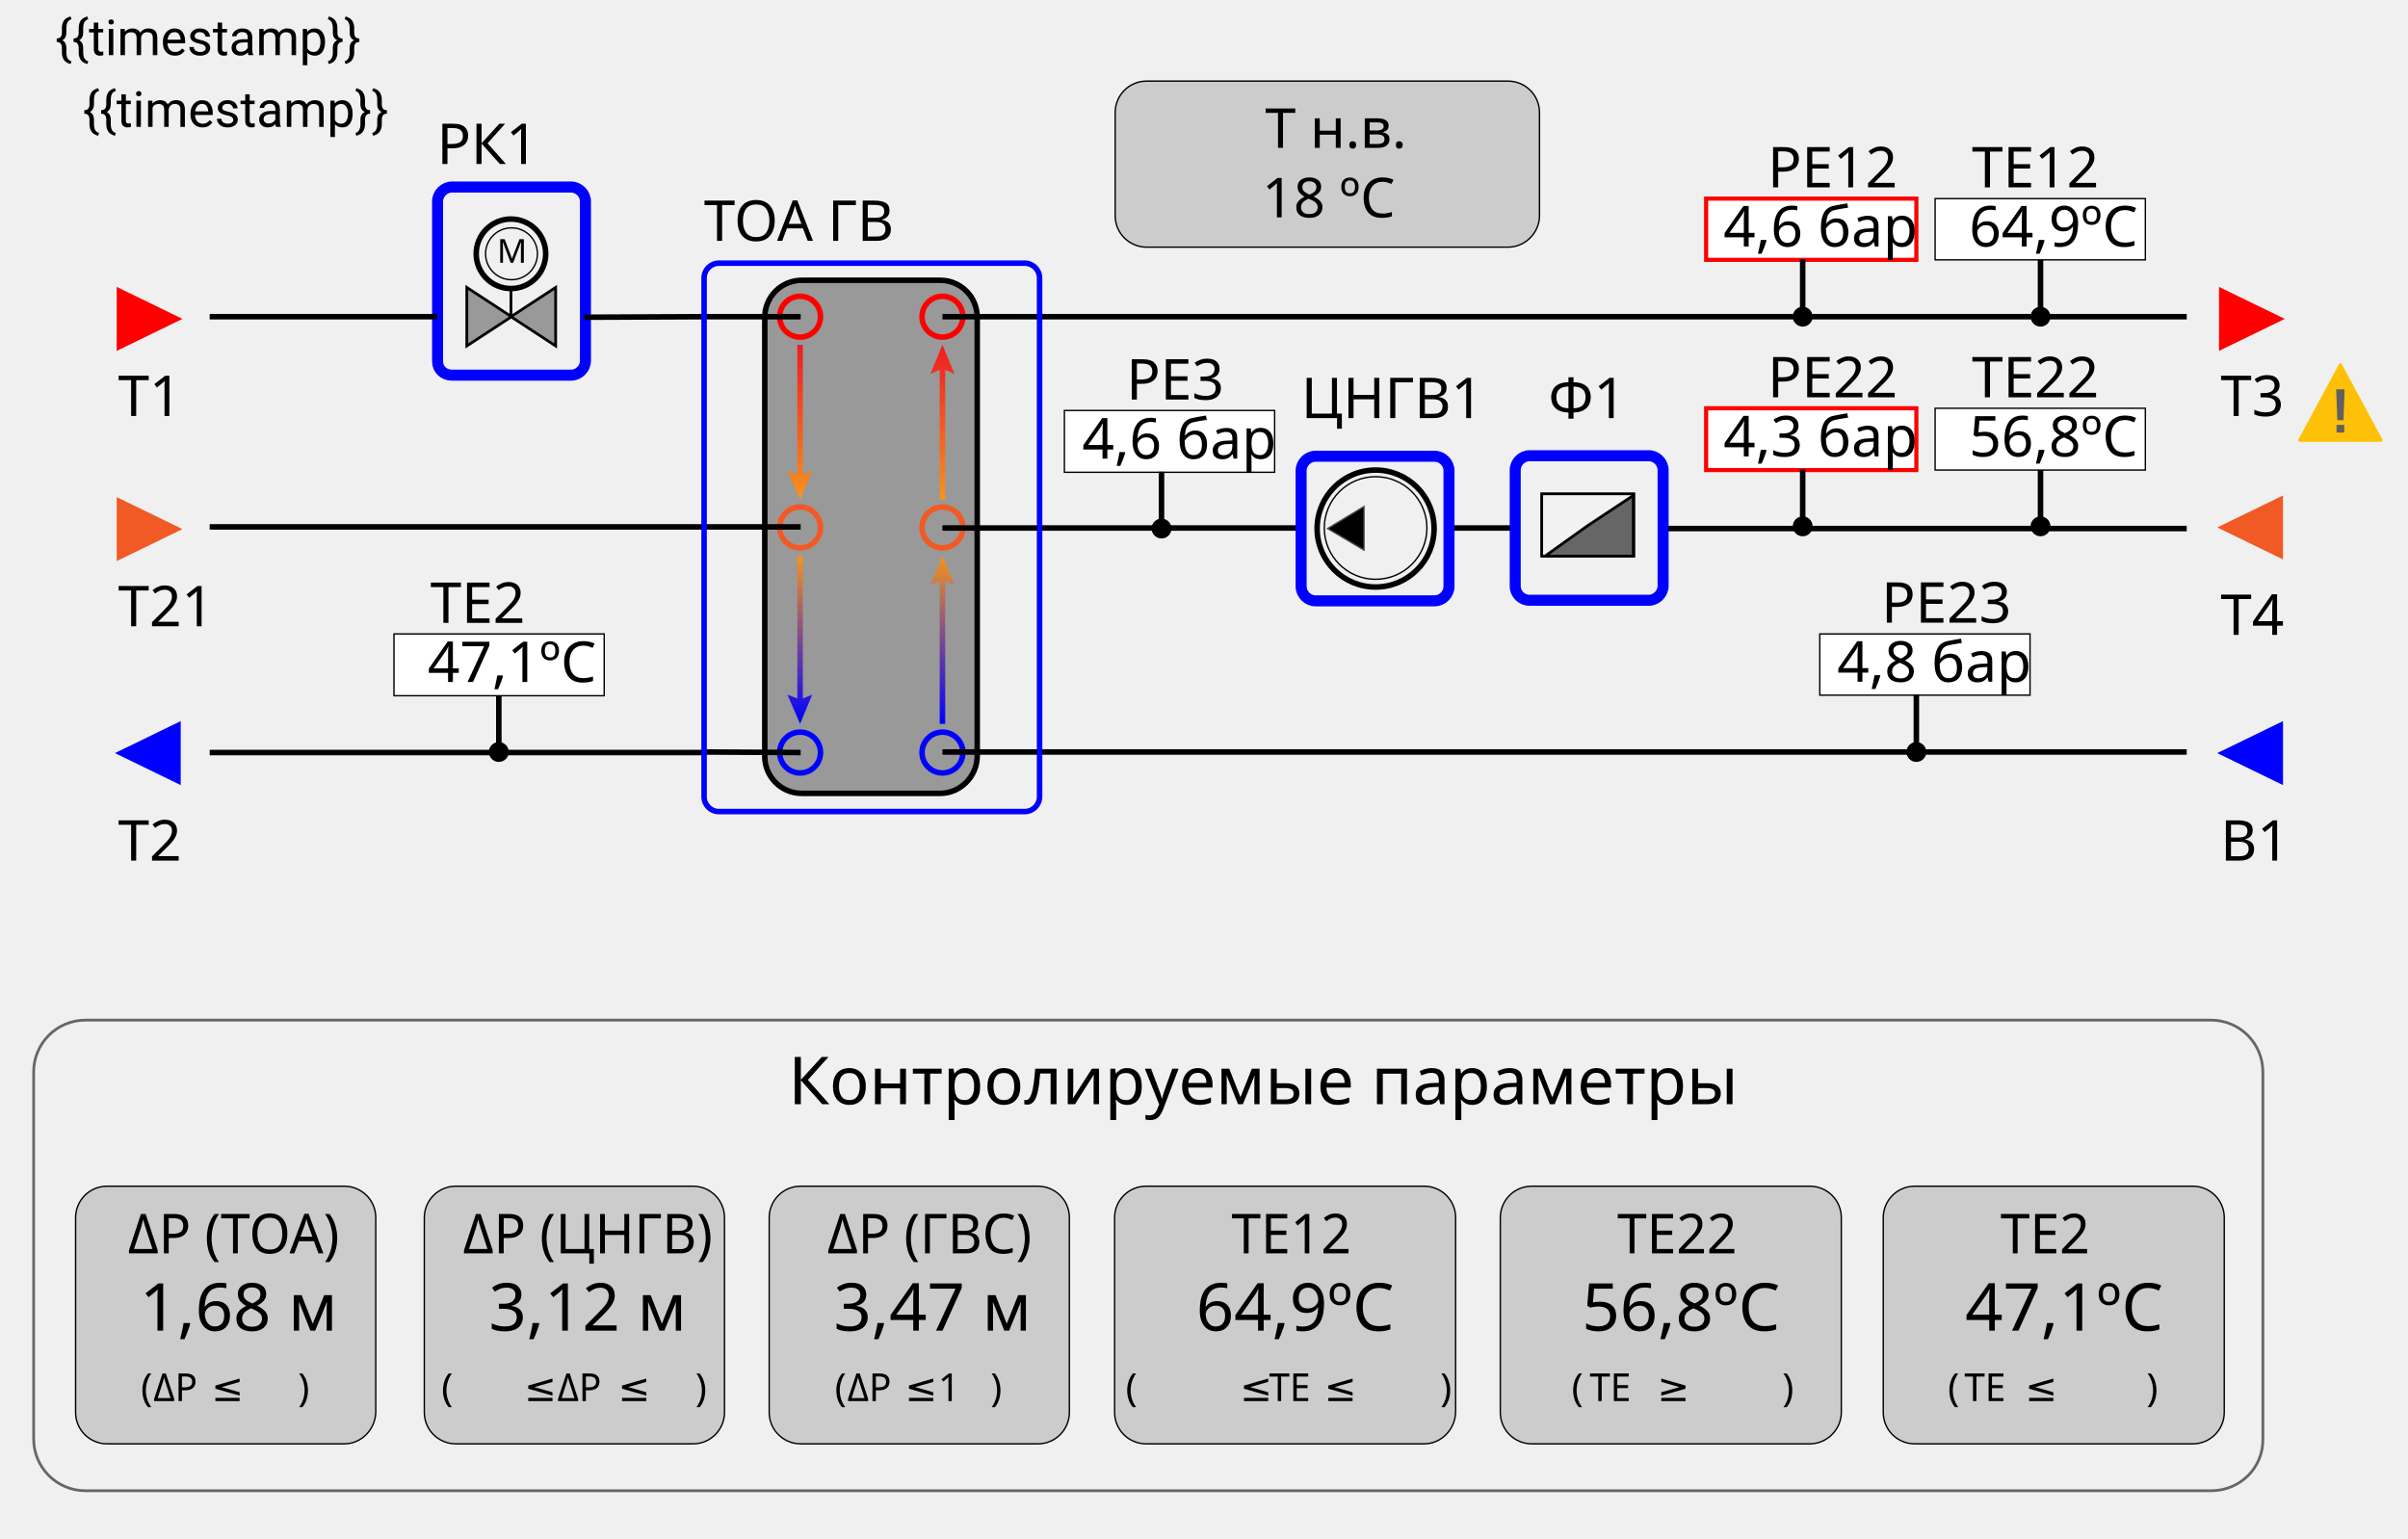
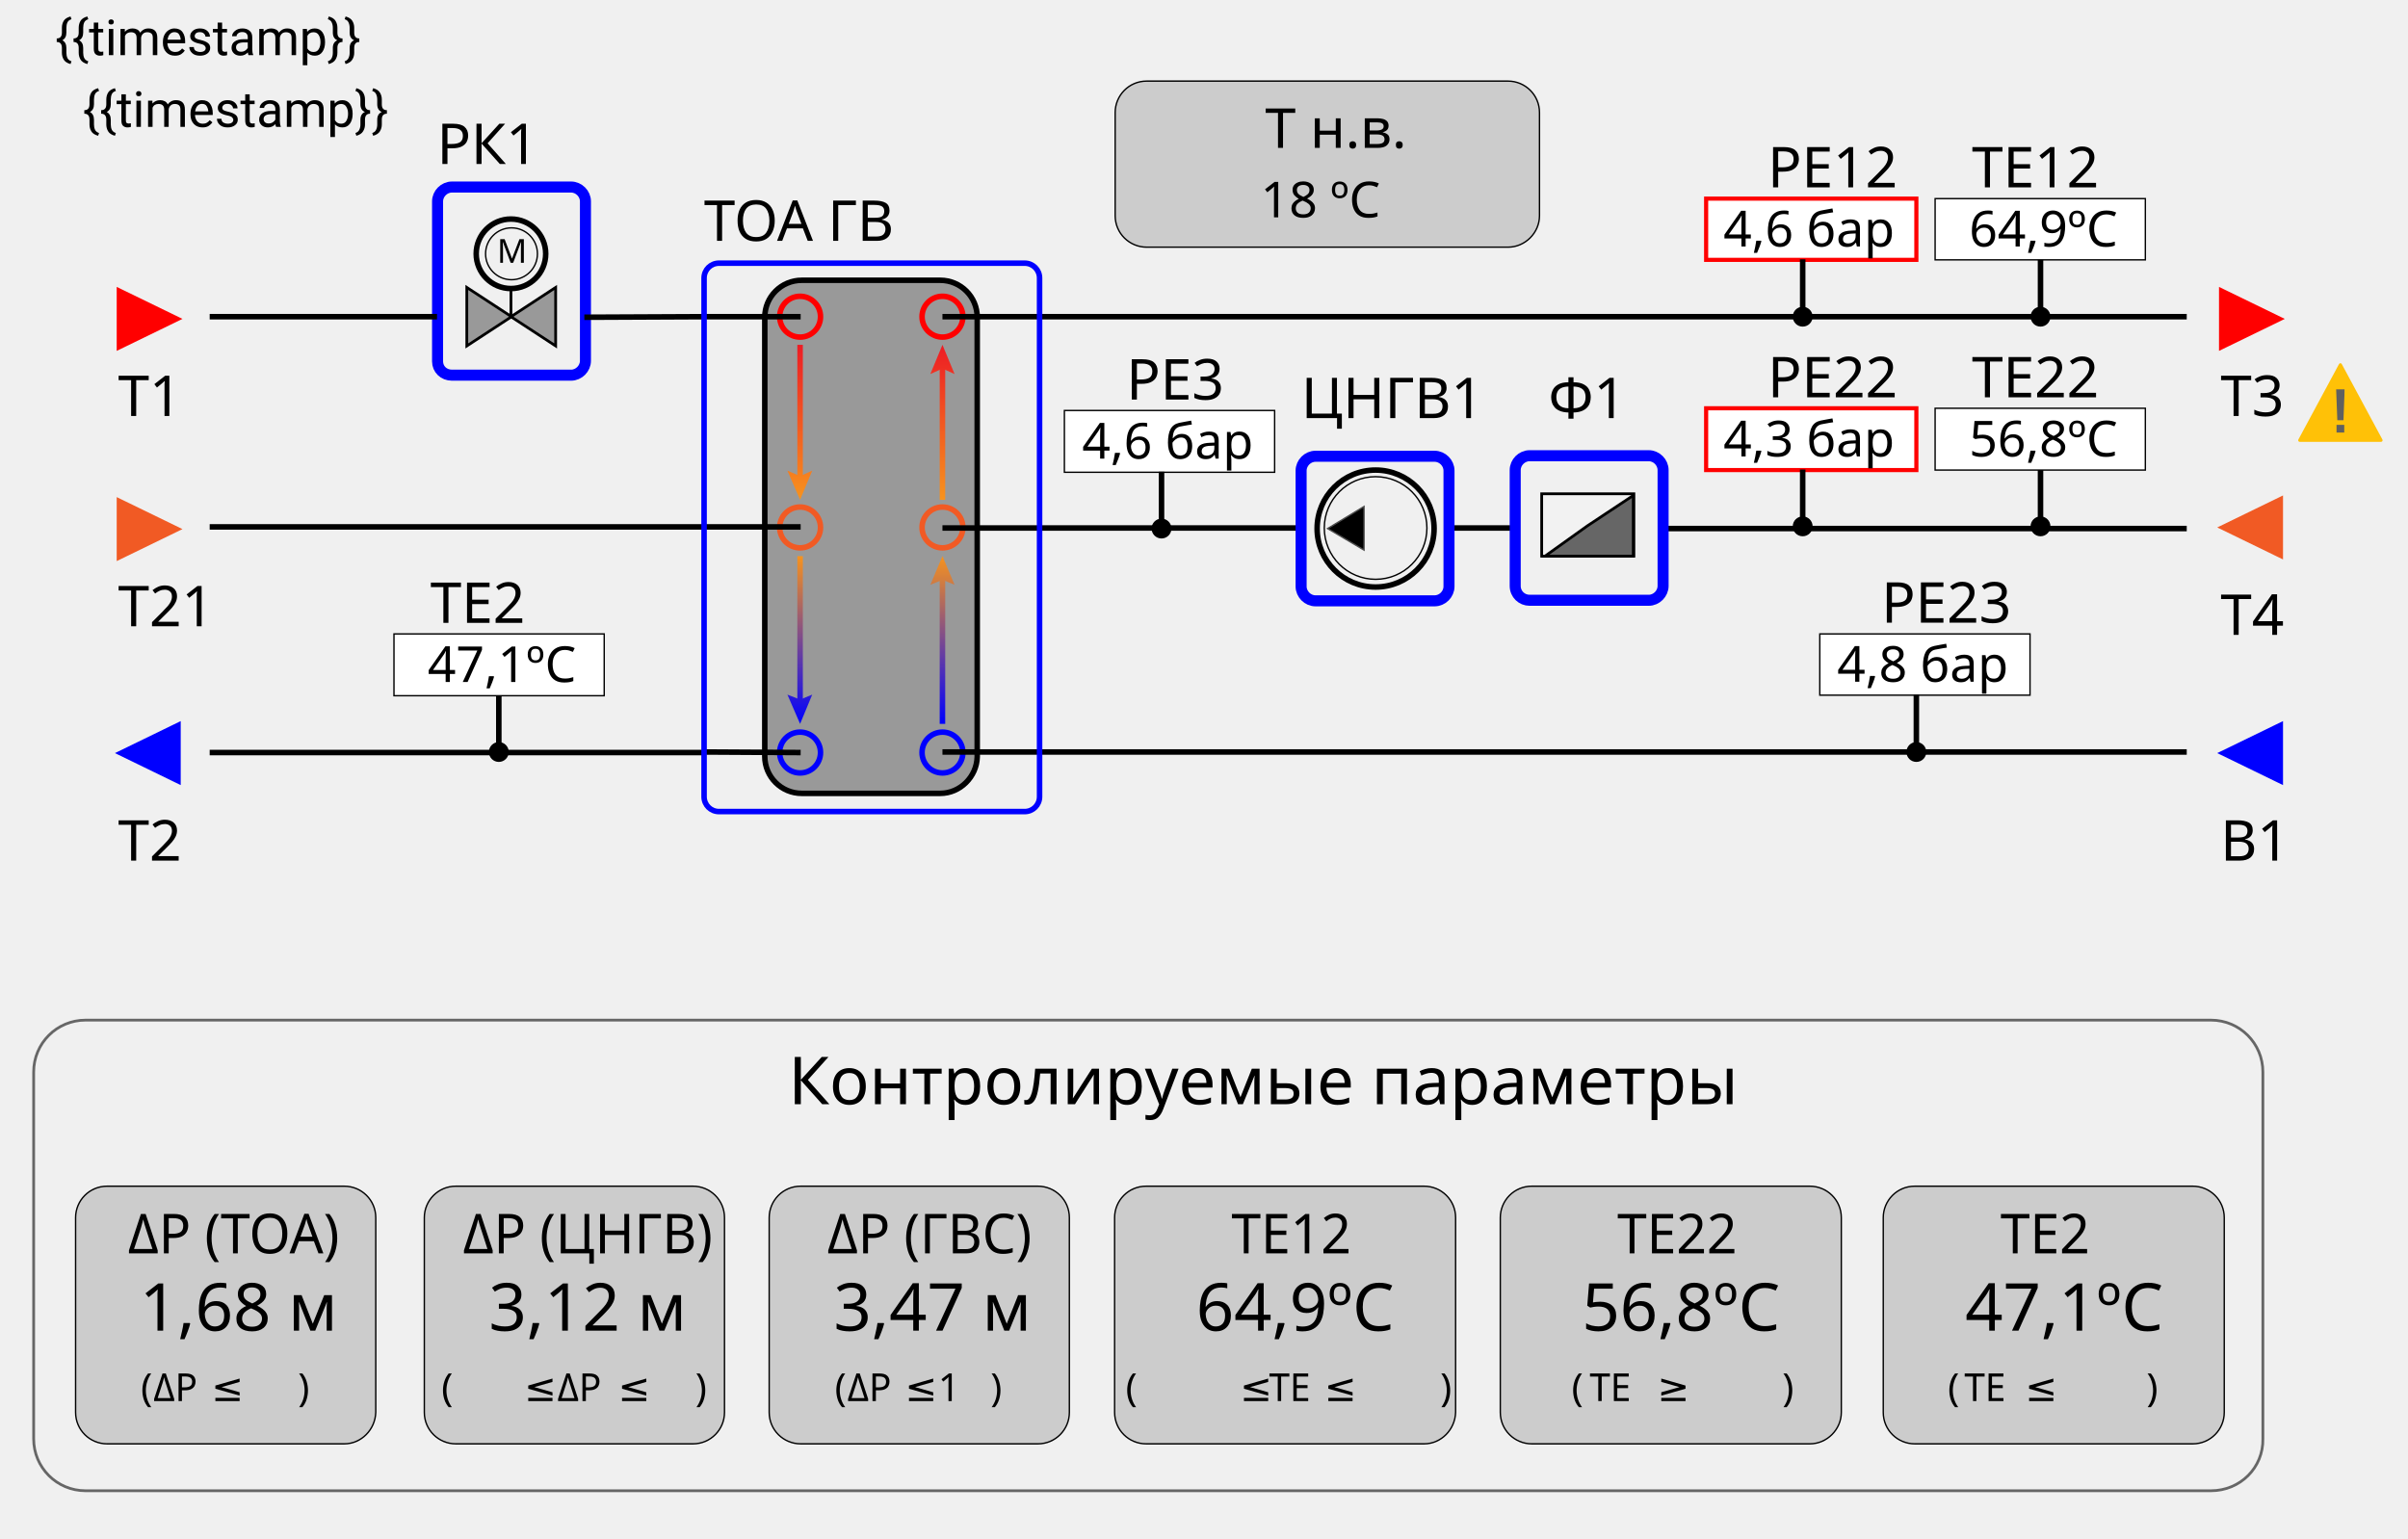
<svg xmlns="http://www.w3.org/2000/svg" version="1.1" id="Layer_1" x="0px" y="0px" viewBox="0 0 436.4 278.8" style="enable-background:new 0 0 436.4 278.8;" xml:space="preserve">
  <defs>
    <g id="emergencyIcon">
      <rect style="fill:#606060;" width="2" height="10" transform="translate(8, 5)" />
      <path style="fill:#FFC107;cursor:pointer" transform="scale(0.035)" d="M479 447.77 268.43 56.64a8 8 0 0 0-14.09 0L43.73 447.77a8 8 0 0 0 7.05 11.79H472a8 8 0 0 0 7-11.79zm-197.62-36.29h-40v-40h40zm-4-63.92h-32l-6-160h44z">
			</path>
    </g>
  </defs>
  <g data-section="timestamp">
    <g transform="matrix(1 0 0 1 10 10)" data-state="timestamp" data-state-eval="if(state.isConnected === false) {element.style.fill = 'red'}">
      <text data-state="timestamp" data-state-format="date" style="font-family: Roboto,Helvetica,Arial,sans-serif; font-size:9px;">{{timestamp}}</text>
      <text data-state="timestamp" data-state-format="time" transform="matrix(1 0 0 1 5 13)" style="font-family: Roboto,Helvetica,Arial,sans-serif; font-size:9px;">{{timestamp}}</text>
    </g>
  </g>
  <line style="fill:none;stroke:#000000;stroke-miterlimit:10;" x1="235.8" y1="95.7" x2="188.4" y2="95.7" />
  <line style="fill:none;stroke:#000000;stroke-miterlimit:10;" x1="274.6" y1="95.7" x2="262.4" y2="95.7" />
  <g>
    <circle style="fill:none;stroke:#000000;stroke-miterlimit:10;" cx="249.3" cy="95.8" r="10.6" />
    <circle style="fill:none;stroke:#000000;stroke-width:0.25;stroke-miterlimit:10;" cx="249.3" cy="95.7" r="9.3" />
    <polygon style="stroke:#4D4D4D;stroke-width:0.25;stroke-miterlimit:10;" points="240.6,95.8 247.2,91.8 247.2,99.7 240.6,95.8   " />
    <g>
      <path style="fill:none;stroke:#0000FF;stroke-width:2;stroke-miterlimit:10;" d="M235.8,106.3v-21c0-1.4,1.2-2.6,2.6-2.6H260    c1.4,0,2.6,1.2,2.6,2.6v21c0,1.4-1.2,2.6-2.6,2.6h-21.6C237,108.9,235.8,107.7,235.8,106.3z" />
    </g>
  </g>
  <line style="fill:none;stroke:#000000;stroke-miterlimit:10;" x1="396.3" y1="95.8" x2="301.4" y2="95.8" />
  <line style="fill:none;stroke:#000000;stroke-miterlimit:10;" x1="396.3" y1="57.4" x2="188.4" y2="57.4" />
  <g>
    <rect x="279.4" y="89.5" style="fill:#F2F2F2;stroke:#000000;stroke-width:0.5;stroke-miterlimit:10;" width="16.7" height="11.3" />
    <polygon style="fill:#666666;stroke:#000000;stroke-width:0.5;stroke-miterlimit:10;" points="287.7,95.3 296,89.8 296,100.8   280,100.8  " />
    <g>
      <path style="fill:none;stroke:#0000FF;stroke-width:2;stroke-miterlimit:10;" d="M274.6,106.2v-21c0-1.4,1.2-2.6,2.6-2.6h21.6    c1.4,0,2.6,1.2,2.6,2.6v21c0,1.4-1.2,2.6-2.6,2.6h-21.6C275.8,108.8,274.6,107.7,274.6,106.2z" />
    </g>
  </g>
  <text transform="matrix(1 0 0 1 235.8254 75.7822)" style="font-family:'MyriadPro-Regular'; font-size:10.218px;">ЦНГВ1</text>
  <text transform="matrix(1 0 0 1 127.5686 43.6562)" style="font-family:'MyriadPro-Regular'; font-size:10.218px;">ТОА ГВ</text>
  <g>
    <path style="fill:#999999;stroke:#000000;stroke-miterlimit:10;" d="M170.4,143.8h-25.1c-3.7,0-6.7-3-6.7-6.7V57.5   c0-3.7,3-6.7,6.7-6.7h25.1c3.7,0,6.7,3,6.7,6.7v79.7C177,140.8,174,143.8,170.4,143.8z" />
    <circle style="fill:none;stroke:#FF0000;stroke-miterlimit:10;" cx="145" cy="57.4" r="3.7" />
    <circle style="fill:none;stroke:#0000FF;stroke-miterlimit:10;" cx="145" cy="136.4" r="3.7" />
    <circle style="fill:none;stroke:#FF0000;stroke-miterlimit:10;" cx="170.8" cy="57.4" r="3.7" />
    <circle style="fill:none;stroke:#0000FF;stroke-miterlimit:10;" cx="170.8" cy="136.4" r="3.7" />
    <circle style="fill:none;stroke:#F15A24;stroke-miterlimit:10;" cx="145" cy="95.6" r="3.7" />
    <circle style="fill:none;stroke:#F15A24;stroke-miterlimit:10;" cx="170.8" cy="95.6" r="3.7" />
  </g>
  <g>
    <polygon style="fill:#999999;stroke:#000000;stroke-width:0.5;stroke-miterlimit:10;" points="92.6,57.4 100.7,52.1 100.7,62.7   92.6,57.4  " />
    <polygon style="fill:#999999;stroke:#000000;stroke-width:0.5;stroke-miterlimit:10;" points="92.7,57.4 84.6,62.7 84.6,52.1   92.7,57.4  " />
    <g>
      <path style="fill:none;stroke:#0000FF;stroke-width:2;stroke-miterlimit:10;" d="M79.3,65.5V36.5c0-1.4,1.2-2.6,2.6-2.6h21.6    c1.4,0,2.6,1.2,2.6,2.6v28.9c0,1.4-1.2,2.6-2.6,2.6H81.9C80.4,68,79.3,66.9,79.3,65.5z" />
    </g>
    <circle style="fill:none;stroke:#000000;stroke-miterlimit:10;" cx="92.6" cy="46" r="6.3" />
    <circle style="fill:none;stroke:#000000;stroke-width:0.25;stroke-miterlimit:10;" cx="92.7" cy="46" r="4.7" />
    <text transform="matrix(1 0 0 1 90.0775 47.6302)" style="font-family:'MyriadPro-Regular'; font-size:6px;">М</text>
    <line style="fill:none;stroke:#000000;stroke-width:0.5;stroke-miterlimit:10;" x1="92.6" y1="57.4" x2="92.6" y2="52.3" />
  </g>
  <text transform="matrix(1 0 0 1 79.1874 29.7244)" style="font-family:'MyriadPro-Regular'; font-size:10.218px;">РК1</text>
  <line style="fill:none;stroke:#000000;stroke-miterlimit:10;" x1="79.2" y1="57.4" x2="38" y2="57.4" />
  <use href="#emergencyIcon" transform="translate(415, 64)" />
  <polygon style="fill:#FF0000;stroke:#FF0000;stroke-width:0.5;stroke-miterlimit:10;" points="413.5,57.8 402.4,63.2 402.4,52.4  413.5,57.8 " />
  <polygon style="fill:#F15A24;stroke:#F15A24;stroke-width:0.5;stroke-miterlimit:10;" points="402.4,95.6 413.5,90.2 413.5,101  402.4,95.6 " />
  <text transform="matrix(1 0 0 1 402.4151 75.395)" style="font-family:'MyriadPro-Regular'; font-size:10.218px;">Т3</text>
  <polygon style="fill:#FF0000;stroke:#FF0000;stroke-width:0.5;stroke-miterlimit:10;" points="32.5,57.8 21.4,63.2 21.4,52.4  32.5,57.8 " />
  <text transform="matrix(1 0 0 1 21.3864 75.395)" style="font-family:'MyriadPro-Regular'; font-size:10.218px;">Т1</text>
  <text transform="matrix(1 0 0 1 402.4142 115.0646)" style="font-family:'MyriadPro-Regular'; font-size:10.218px;">Т4</text>
  <polygon style="fill:#0000FF;stroke:#0000FF;stroke-width:0.5;stroke-miterlimit:10;" points="402.4,136.5 413.5,131.1 413.5,141.9  402.4,136.5 " />
  <text transform="matrix(1 0 0 1 402.4142 155.9816)" style="font-family:'MyriadPro-Regular'; font-size:10.218px;">В1</text>
  <polygon style="fill:#0000FF;stroke:#0000FF;stroke-width:0.5;stroke-miterlimit:10;" points="21.4,136.5 32.5,131.1 32.5,141.9  21.4,136.5 " />
  <text transform="matrix(1 0 0 1 21.3858 155.9816)" style="font-family:'MyriadPro-Regular'; font-size:10.218px;">T2</text>
  <g data-section="tempOutHWS">
    <polygon style="fill:#FFFFFF;stroke:#000000;stroke-width:0.25;stroke-miterlimit:10;" points="388.8,85.2 350.8,85.2 350.7,85.2   350.7,74 350.8,74 388.8,74 388.8,74 388.8,85.2  " />
-     <text data-state="tempOutHWS" transform="matrix(1 0 0 1 356.8676 82.7244)" style="font-family:'MyriadPro-Regular'; font-size:10.218px;">56,8ºC</text>
+     <text data-state="tempOutHWS" transform="matrix(1 0 0 1 356.8676 82.7244)" style="font-family:'MyriadPro-Regular'; font-size:9px;">56,8ºC</text>
    <line style="fill:none;stroke:#000000;stroke-miterlimit:10;" x1="369.8" y1="95.4" x2="369.8" y2="85.2" />
    <text transform="matrix(1 0 0 1 357.3446 72.0084)" style="font-family:'MyriadPro-Regular'; font-size:10.218px;">TE22</text>
  </g>
  <g data-section="pressOutNet">
    <polygon style="fill:#FFFFFF;stroke:#FF0000;stroke-width:0.75;stroke-miterlimit:10;" points="347.2,85.2 309.2,85.2 309.2,85.2   309.2,74 309.2,74 347.2,74 347.3,74 347.3,85.2  " />
-     <text data-state="pressOutNet" transform="matrix(1 0 0 1 312.3297 82.7246)" style="font-family:'MyriadPro-Regular'; font-size:10.218px;">4,3 бар</text>
+     <text data-state="pressOutNet" transform="matrix(1 0 0 1 312.3297 82.7246)" style="font-family:'MyriadPro-Regular'; font-size:9px;">4,3 бар</text>
    <line style="fill:none;stroke:#000000;stroke-miterlimit:10;" x1="326.7" y1="95.5" x2="326.7" y2="85.1" />
    <text transform="matrix(1 0 0 1 320.3517 72.0087)" style="font-family:'MyriadPro-Regular'; font-size:10.218px;">PE22</text>
  </g>
  <circle style="stroke:#000000;stroke-miterlimit:10;" cx="326.7" cy="95.4" r="1.3" />
  <g>
    <polygon style="fill:#FFFFFF;stroke:#000000;stroke-width:0.25;stroke-miterlimit:10;" points="231,85.6 192.9,85.6 192.9,85.6   192.9,74.4 192.9,74.4 231,74.4 231,74.4 231,85.6  " />
-     <text data-state="pressOutAfterPump" transform="matrix(1 0 0 1 196.1082 83.1293)" style="font-family:'MyriadPro-Regular'; font-size:10.218px;">4,6 бар</text>
+     <text data-state="pressOutAfterPump" transform="matrix(1 0 0 1 196.1082 83.1293)" style="font-family:'MyriadPro-Regular'; font-size:9px;">4,6 бар</text>
    <line style="fill:none;stroke:#000000;stroke-miterlimit:10;" x1="210.5" y1="95.9" x2="210.5" y2="85.5" />
    <text transform="matrix(1 0 0 1 204.1302 72.4135)" style="font-family:'MyriadPro-Regular'; font-size:10.218px;">PE3</text>
  </g>
  <circle style="stroke:#000000;stroke-miterlimit:10;" cx="210.5" cy="95.8" r="1.3" />
  <circle style="stroke:#000000;stroke-miterlimit:10;" cx="369.8" cy="95.4" r="1.3" />
  <g data-section="tempInHWS">
    <polygon style="fill:#FFFFFF;stroke:#000000;stroke-width:0.25;stroke-miterlimit:10;" points="388.8,47.1 350.8,47.1 350.7,47.1   350.7,36 350.8,36 388.8,36 388.8,36 388.8,47.1  " />
-     <text data-state="tempInHWS" transform="matrix(1 0 0 1 356.8676 44.6722)" style="font-family:'MyriadPro-Regular'; font-size:10.218px;">64,9ºC</text>
+     <text data-state="tempInHWS" transform="matrix(1 0 0 1 356.8676 44.6722)" style="font-family:'MyriadPro-Regular'; font-size:9px;">64,9ºC</text>
    <line style="fill:none;stroke:#000000;stroke-miterlimit:10;" x1="369.8" y1="57.4" x2="369.8" y2="47.1" />
    <text transform="matrix(1 0 0 1 357.3446 33.9562)" style="font-family:'MyriadPro-Regular'; font-size:10.218px;">TE12</text>
  </g>
  <g data-section="pressInHWS">
    <polygon style="fill:#FFFFFF;stroke:#FF0000;stroke-width:0.75;stroke-miterlimit:10;" points="347.2,47.1 309.2,47.1 309.2,47.1   309.2,36 309.2,36 347.2,36 347.3,36 347.3,47.1  " />
-     <text data-state="pressInHWS" transform="matrix(1 0 0 1 312.3297 44.6724)" style="font-family:'MyriadPro-Regular'; font-size:10.218px;">4,6 бар</text>
+     <text data-state="pressInHWS" transform="matrix(1 0 0 1 312.3297 44.6724)" style="font-family:'MyriadPro-Regular'; font-size:9px;">4,6 бар</text>
    <line style="fill:none;stroke:#000000;stroke-miterlimit:10;" x1="326.7" y1="57.4" x2="326.7" y2="47" />
    <text transform="matrix(1 0 0 1 320.3517 33.9566)" style="font-family:'MyriadPro-Regular'; font-size:10.218px;">PE12</text>
  </g>
  <circle style="stroke:#000000;stroke-miterlimit:10;" cx="326.7" cy="57.4" r="1.3" />
  <circle style="stroke:#000000;stroke-miterlimit:10;" cx="369.8" cy="57.4" r="1.3" />
  <g>
    <polygon style="fill:#FFFFFF;stroke:#000000;stroke-width:0.25;stroke-miterlimit:10;" points="109.5,126.1 71.4,126.1 71.4,126   71.4,114.9 71.4,114.9 109.5,114.9 109.5,114.9 109.5,126  " />
-     <text data-state="tempOutNet" transform="matrix(1 0 0 1 77.5 123.6131)" style="font-family:'MyriadPro-Regular'; font-size:10.218px;">47,1ºC</text>
+     <text data-state="tempOutNet" transform="matrix(1 0 0 1 77.5 123.6131)" style="font-family:'MyriadPro-Regular'; font-size:9px;">47,1ºC</text>
    <line style="fill:none;stroke:#000000;stroke-miterlimit:10;" x1="90.4" y1="136.3" x2="90.4" y2="126.1" />
    <text transform="matrix(1 0 0 1 77.9771 112.897)" style="font-family:'MyriadPro-Regular'; font-size:10.218px;">TE2</text>
  </g>
  <circle style="stroke:#000000;stroke-miterlimit:10;" cx="90.4" cy="136.3" r="1.3" />
  <line style="fill:none;stroke:#000000;stroke-miterlimit:10;" x1="396.3" y1="136.3" x2="188.4" y2="136.3" />
  <g>
    <polygon style="fill:#FFFFFF;stroke:#000000;stroke-width:0.25;stroke-miterlimit:10;" points="367.9,126 329.8,126 329.8,126   329.8,114.9 329.8,114.9 367.9,114.9 367.9,114.9 367.9,126  " />
-     <text data-state="pressInCW" transform="matrix(1 0 0 1 332.9416 123.5696)" style="font-family:'MyriadPro-Regular'; font-size:10.218px;">4,8 бар</text>
+     <text data-state="pressInCW" transform="matrix(1 0 0 1 332.9416 123.5696)" style="font-family:'MyriadPro-Regular'; font-size:9px;">4,8 бар</text>
    <line style="fill:none;stroke:#000000;stroke-miterlimit:10;" x1="347.3" y1="136.3" x2="347.3" y2="125.9" />
    <text transform="matrix(1 0 0 1 340.9636 112.8538)" style="font-family:'MyriadPro-Regular'; font-size:10.218px;">PE23</text>
  </g>
  <circle style="stroke:#000000;stroke-miterlimit:10;" cx="347.3" cy="136.3" r="1.3" />
  <g>
    <path style="fill:#CCCCCC;stroke:#000000;stroke-width:0.25;stroke-miterlimit:10;" d="M273.3,44.8h-65.5c-3.1,0-5.7-2.5-5.7-5.7  V20.4c0-3.1,2.5-5.7,5.7-5.7h65.5c3.1,0,5.7,2.5,5.7,5.7v18.7C279,42.2,276.4,44.8,273.3,44.8z" />
    <text transform="matrix(1 0 0 1 229.2842 26.8054)" style="font-family:'MyriadPro-Regular'; font-size:10px;">Т н.в.</text>
-     <text data-state="tempOutAir" transform="matrix(1 0 0 1 226.1242 39.395)" style="font-family:'MyriadPro-Regular'; font-size:10px;"> 18 ºC</text>\
+     <text data-state="tempOutAir" transform="matrix(1 0 0 1 226.1242 39.395)" style="font-family:'MyriadPro-Regular'; font-size:9px;"> 18 ºC</text>\
	</g>
  <path style="fill:none;stroke:#666666;stroke-width:0.5;stroke-miterlimit:10;" d="M400.7,270.2H15.5c-5.2,0-9.4-4.2-9.4-9.4v-66.5  c0-5.2,4.2-9.4,9.4-9.4h385.2c5.2,0,9.4,4.2,9.4,9.4v66.5C410.2,266,406,270.2,400.7,270.2z" />
  <text transform="matrix(1 0 0 1 142.8844 200.1409)" style="font-family:'MyriadPro-Regular'; font-size:12px;">Контролируемые параметры</text>
  <line style="fill:none;stroke:#000000;stroke-miterlimit:10;" x1="127.6" y1="57.4" x2="105.9" y2="57.5" />
  <line style="fill:none;stroke:#000000;stroke-miterlimit:10;" x1="127.6" y1="95.5" x2="38" y2="95.5" />
  <polygon style="fill:#F15A24;stroke:#F15A24;stroke-width:0.5;stroke-miterlimit:10;" points="32.5,95.9 21.4,101.3 21.4,90.5  32.5,95.9 " />
  <text transform="matrix(1 0 0 1 21.3864 113.5137)" style="font-family:'MyriadPro-Regular'; font-size:10.218px;">Т21</text>
  <line style="fill:none;stroke:#000000;stroke-miterlimit:10;" x1="170.8" y1="95.7" x2="188.4" y2="95.7" />
  <line style="fill:none;stroke:#000000;stroke-miterlimit:10;" x1="170.8" y1="136.3" x2="188.4" y2="136.3" />
  <line style="fill:none;stroke:#000000;stroke-miterlimit:10;" x1="170.8" y1="57.4" x2="188.4" y2="57.4" />
  <line style="fill:none;stroke:#000000;stroke-miterlimit:10;" x1="127.6" y1="57.4" x2="145.1" y2="57.4" />
  <line style="fill:none;stroke:#000000;stroke-miterlimit:10;" x1="127.6" y1="95.5" x2="145.1" y2="95.5" />
  <line style="fill:none;stroke:#000000;stroke-miterlimit:10;" x1="127.6" y1="136.4" x2="38" y2="136.4" />
  <line style="fill:none;stroke:#000000;stroke-miterlimit:10;" x1="127.6" y1="136.3" x2="145.1" y2="136.4" />
  <text transform="matrix(1 0 0 1 280.604 75.7821)" style="font-family:'MyriadPro-Regular'; font-size:10.218px;">Ф1</text>
  <g>
    <g>
      <linearGradient id="SVGID_1_" gradientUnits="userSpaceOnUse" x1="170.82" y1="131.168" x2="170.82" y2="100.768">
        <stop offset="0" style="stop-color:#0000FF" />
        <stop offset="1" style="stop-color:#F7931E" />
      </linearGradient>
      <line style="fill:none;stroke:url(#SVGID_1_);stroke-miterlimit:10;" x1="170.8" y1="131.2" x2="170.8" y2="104.3" />
      <g>
        <linearGradient id="SVGID_00000003073593200209291440000005478639112698296251_" gradientUnits="userSpaceOnUse" x1="170.82" y1="131.168" x2="170.82" y2="100.768">
          <stop offset="0" style="stop-color:#0000FF" />
          <stop offset="1" style="stop-color:#F7931E" />
        </linearGradient>
        <polygon style="fill:url(#SVGID_00000003073593200209291440000005478639112698296251_);" points="173,106 170.8,105.1 168.6,106     170.8,100.8    " />
      </g>
    </g>
  </g>
  <g>
    <g>
      <linearGradient id="SVGID_00000181073140609169645330000010301978756640400007_" gradientUnits="userSpaceOnUse" x1="170.82" y1="90.595" x2="170.82" y2="62.513">
        <stop offset="0" style="stop-color:#F7931E" />
        <stop offset="1" style="stop-color:#ED1C24" />
      </linearGradient>
      <line style="fill:none;stroke:url(#SVGID_00000181073140609169645330000010301978756640400007_);stroke-miterlimit:10;" x1="170.8" y1="90.6" x2="170.8" y2="66.1" />
      <g>
        <linearGradient id="SVGID_00000121964551502218526500000015389201277508309181_" gradientUnits="userSpaceOnUse" x1="170.82" y1="90.595" x2="170.82" y2="62.513">
          <stop offset="0" style="stop-color:#F7931E" />
          <stop offset="1" style="stop-color:#ED1C24" />
        </linearGradient>
        <polygon style="fill:url(#SVGID_00000121964551502218526500000015389201277508309181_);" points="173,67.8 170.8,66.8     168.6,67.8 170.8,62.5    " />
      </g>
    </g>
  </g>
  <g>
    <g>
      <linearGradient id="SVGID_00000156560013947252714660000017123490611103133109_" gradientUnits="userSpaceOnUse" x1="144.956" y1="131.168" x2="144.956" y2="100.768">
        <stop offset="0" style="stop-color:#0000FF" />
        <stop offset="1" style="stop-color:#F7931E" />
      </linearGradient>
      <line style="fill:none;stroke:url(#SVGID_00000156560013947252714660000017123490611103133109_);stroke-miterlimit:10;" x1="145" y1="127.6" x2="145" y2="100.8" />
      <g>
        <linearGradient id="SVGID_00000032633094524620902720000003798605269548292240_" gradientUnits="userSpaceOnUse" x1="144.956" y1="131.168" x2="144.956" y2="100.768">
          <stop offset="0" style="stop-color:#0000FF" />
          <stop offset="1" style="stop-color:#F7931E" />
        </linearGradient>
        <polygon style="fill:url(#SVGID_00000032633094524620902720000003798605269548292240_);" points="147.2,125.9 145,126.8     142.7,125.9 145,131.2    " />
      </g>
    </g>
  </g>
  <g>
    <g>
      <linearGradient id="SVGID_00000054972982834480912260000012269013910876262571_" gradientUnits="userSpaceOnUse" x1="144.956" y1="90.595" x2="144.956" y2="62.513">
        <stop offset="0" style="stop-color:#F7931E" />
        <stop offset="1" style="stop-color:#ED1C24" />
      </linearGradient>
      <line style="fill:none;stroke:url(#SVGID_00000054972982834480912260000012269013910876262571_);stroke-miterlimit:10;" x1="145" y1="87" x2="145" y2="62.5" />
      <g>
        <linearGradient id="SVGID_00000141431930762282495340000017439940193165611915_" gradientUnits="userSpaceOnUse" x1="144.956" y1="90.595" x2="144.956" y2="62.513">
          <stop offset="0" style="stop-color:#F7931E" />
          <stop offset="1" style="stop-color:#ED1C24" />
        </linearGradient>
        <polygon style="fill:url(#SVGID_00000141431930762282495340000017439940193165611915_);" points="147.2,85.3 145,86.3     142.7,85.3 145,90.6    " />
      </g>
    </g>
  </g>
  <path style="fill:none;stroke:#0000FF;stroke-miterlimit:10;" d="M185.7,147.1h-55.4c-1.5,0-2.7-1.2-2.7-2.7v-94   c0-1.5,1.2-2.7,2.7-2.7h55.4c1.5,0,2.7,1.2,2.7,2.7v94C188.4,145.9,187.2,147.1,185.7,147.1z" />
  <g data-section="deltaPressTOA">
    <path data-state="deltaPressTOA" data-state-eval="if(state.deltaPressTOA &gt; state.limDeltaPressTOA) {element.style.stroke='red'; element.style.strokeWidth=1;}" style="fill:#CCCCCC;stroke:#000000;stroke-width:0.25;stroke-miterlimit:10;" d="M62.4,261.7h-43c-3.1,0-5.7-2.5-5.7-5.7  v-35.3c0-3.1,2.5-5.7,5.7-5.7h43c3.1,0,5.7,2.5,5.7,5.7V256C68,259.1,65.5,261.7,62.4,261.7z" />
    <text transform="matrix(0.9625 0 0 1 23.1781 227.1754)" style="font-family:'MyriadPro-Regular'; font-size:10px;">ΔP (ТОА)</text>
    <text data-state="deltaPressTOA" transform="matrix(1 0 0 1 25.3061 241.1879)" style="font-family:'MyriadPro-Regular'; font-size:12px;">1,68 м</text>
    <text transform="matrix(1 0 0 1 25.5244 253.9454)" style="font-family:'MyriadPro-Regular'; font-size:7px;">(</text>
    <text transform="matrix(0.9625 0 0 1 27.7964 253.9454)" style="font-family:'MyriadPro-Regular'; font-size:7px;">ΔP</text>
    <text transform="matrix(1 0 0 1 38.2988 253.9454)" style="font-family:'MyriadPro-Regular'; font-size:7px;">≤</text>
    <text data-state="limDeltaPressTOA" transform="matrix(1 0 0 1 44.2988 253.9454)" style="font-family:'MyriadPro-Regular'; font-size:7px;" />
    <text transform="matrix(1 0 0 1 54 253.9454)" style="font-family:'MyriadPro-Regular'; font-size:7px;">)</text>
  </g>
  <g data-section="deltaPressPump">
    <path data-state="deltaPressPump" data-state-eval="if(state.deltaPressPump &gt; state.limHighDeltaPressPump || state.deltaPressPump &lt; state.limLowDeltaPressPump) {element.style.stroke = 'red'; element.style.strokeWidth = 1;}" style="fill:#CCCCCC;stroke:#000000;stroke-width:0.25;stroke-miterlimit:10;" d="M125.6,261.7h-43c-3.1,0-5.7-2.5-5.7-5.7  v-35.3c0-3.1,2.5-5.7,5.7-5.7h43c3.1,0,5.7,2.5,5.7,5.7V256C131.3,259.1,128.8,261.7,125.6,261.7z" />
    <text transform="matrix(0.9625 0 0 1 83.8886 227.1754)" style="font-family:'MyriadPro-Regular'; font-size:10px;">ΔP (ЦНГВ)</text>
    <text data-state="deltaPressPump" transform="matrix(1 0 0 1 88.5717 241.1879)" style="font-family:'MyriadPro-Regular'; font-size:12px;">3,12 м</text>
    <text transform="matrix(1 0 0 1 80 253.9454)" style="font-family:'MyriadPro-Regular'; font-size:7px;">(</text>
    <text data-state="limLowDeltaPressPump" transform="matrix(1 0 0 1 82 253.9454)" style="font-family:'MyriadPro-Regular'; font-size:7px;" />
    <text transform="matrix(1 0 0 1 95 253.9454)" style="font-family:'MyriadPro-Regular'; font-size:7px;">≤</text>
    <text transform="matrix(0.9625 0 0 1 101 253.9454)" style="font-family:'MyriadPro-Regular'; font-size:7px;">ΔP</text>
    <text transform="matrix(1 0 0 1 112 253.9454)" style="font-family:'MyriadPro-Regular'; font-size:7px;">≤</text>
    <text data-state="limHighDeltaPressPump" transform="matrix(1 0 0 1 117 253.9454)" style="font-family:'MyriadPro-Regular'; font-size:7px;" />
    <text transform="matrix(1 0 0 1 126 253.9454)" style="font-family:'MyriadPro-Regular'; font-size:7px;">)</text>
  </g>
  <g data-section="deltaPressHWS">
    <path data-state="deltaPressHWS" data-state-eval="if(state.deltaPressHWS &gt; state.limHighDeltaPressHWS) {element.style.stroke='red'; element.style.strokeWidth=1;}" style="fill:#CCCCCC;stroke:#000000;stroke-width:0.25;stroke-miterlimit:10;" d="M188.1,261.7h-43c-3.1,0-5.7-2.5-5.7-5.7v-35.3  c0-3.1,2.5-5.7,5.7-5.7h43c3.1,0,5.7,2.5,5.7,5.7V256C193.8,259.1,191.3,261.7,188.1,261.7z" />
    <text transform="matrix(0.9625 0 0 1 149.9076 227.1754)" style="font-family:'MyriadPro-Regular'; font-size:10px;">ΔP (ГВС)</text>
    <text data-state="deltaPressHWS" transform="matrix(1 0 0 1 151.0681 241.1879)" style="font-family:'MyriadPro-Regular'; font-size:12px;">3,47 м</text>
    <text transform="matrix(1 0 0 1 151.2856 253.9454)" style="font-family:'MyriadPro-Regular'; font-size:7px;">(</text>
    <text transform="matrix(0.9625 0 0 1 153.5576 253.9454)" style="font-family:'MyriadPro-Regular'; font-size:7px;">ΔP </text>
    <text transform="matrix(1 0 0 1 164 253.9454)" style="font-family:'MyriadPro-Regular'; font-size:7px;">≤</text>
    <text transform="matrix(1 0 0 1 170 253.9454)" style="font-family:'MyriadPro-Regular'; font-size:7px;" data-state="limHighDeltaPressHWS">1</text>
    <text transform="matrix(1 0 0 1 179.5 253.9454)" style="font-family:'MyriadPro-Regular'; font-size:7px;">)</text>
  </g>
  <g data-section="tempInHWS">
    <path data-state="tempInHWS" data-state-eval="if(state.tempInHWS &lt; state.limLowTempInHWS || state.tempInHWS &gt; state.limHighTempInHWS) {element.style.stroke = 'red'; element.style.strokeWidth = 1;}" style="fill:#CCCCCC;stroke:#000000;stroke-width:0.25;stroke-miterlimit:10;" d="M258.1,261.7h-50.4c-3.1,0-5.7-2.5-5.7-5.7  v-35.3c0-3.1,2.5-5.7,5.7-5.7h50.4c3.1,0,5.7,2.5,5.7,5.7V256C263.7,259.1,261.2,261.7,258.1,261.7z" />
    <text transform="matrix(0.9625 0 0 1 223.1699 227.1754)" style="font-family:'MyriadPro-Regular'; font-size:10px;">TE12</text>
    <text data-state="tempInHWS" transform="matrix(1 0 0 1 216.7767 241.1879)" style="font-family:'MyriadPro-Regular'; font-size:12px;">64,9ºC</text>
    <text transform="matrix(1 0 0 1 204 253.9454)" style="font-family:'MyriadPro-Regular'; font-size:7px;">(</text>
    <text data-state="limLowTempInHWS" transform="matrix(1 0 0 1 206 253.9454)" style="font-family:'MyriadPro-Regular'; font-size:7px;" />
    <text transform="matrix(1 0 0 1 224.7071 253.9454)" style="font-family:'MyriadPro-Regular'; font-size:7px;">≤</text>
    <text transform="matrix(0.9625 0 0 1 230 253.9454)" style="font-family:'MyriadPro-Regular'; font-size:7px;">TE</text>
    <text transform="matrix(1 0 0 1 240 253.9454)" style="font-family:'MyriadPro-Regular'; font-size:7px;">≤</text>
    <text data-state="limHighTempInHWS" transform="matrix(1 0 0 1 245 253.9454)" style="font-family:'MyriadPro-Regular'; font-size:7px;" />
    <text transform="matrix(1 0 0 1 261 253.9454)" style="font-family:'MyriadPro-Regular'; font-size:7px;">)</text>
  </g>
  <g data-section="tempOutHWS">
    <path data-state="tempOutHWS" data-state-eval="if(state.tempOutHWS &lt;= state.limLowTempOutHWS) {element.style.stroke='red'; element.style.strokeWidth=1;}" style="fill:#CCCCCC;stroke:#000000;stroke-width:0.25;stroke-miterlimit:10;" d="M328,261.7h-50.4c-3.1,0-5.7-2.5-5.7-5.7  v-35.3c0-3.1,2.5-5.7,5.7-5.7H328c3.1,0,5.7,2.5,5.7,5.7V256C333.7,259.1,331.1,261.7,328,261.7z" />
    <text transform="matrix(0.9625 0 0 1 293.0992 227.1754)" style="font-family:'MyriadPro-Regular'; font-size:10px;">TE22</text>
    <text data-state="tempOutHWS" transform="matrix(1 0 0 1 286.706 241.1879)" style="font-family:'MyriadPro-Regular'; font-size:12px;">56,8ºC</text>
    <text transform="matrix(1 0 0 1 284.82 253.9454)" style="font-family:'MyriadPro-Regular'; font-size:7px;">(</text>
    <text transform="matrix(0.9625 0 0 1 288.0919 253.9454)" style="font-family:'MyriadPro-Regular'; font-size:7px;">TE</text>
    <text transform="matrix(1 0 0 1 300.339 253.9454)" style="font-family:'MyriadPro-Regular'; font-size:7px;">≥</text>
    <text data-state="limLowTempOutHWS" transform="matrix(1 0 0 1 306.339 253.9454)" style="font-family:'MyriadPro-Regular'; font-size:7px;" />
    <text transform="matrix(1 0 0 1 323 253.9454)" style="font-family:'MyriadPro-Regular'; font-size:7px;">)</text>
  </g>
  <g data-section="tempOutNet">
    <path data-state="tempOutNet" data-state-eval="if(state.tempOutNet &gt; state.limHighTempOutNet) {element.style.stroke = 'red'; element.style.strokeWidth = 1;}" style="fill:#CCCCCC;stroke:#000000;stroke-width:0.25;stroke-miterlimit:10;" d="M397.4,261.7H347c-3.1,0-5.7-2.5-5.7-5.7  v-35.3c0-3.1,2.5-5.7,5.7-5.7h50.4c3.1,0,5.7,2.5,5.7,5.7V256C403.1,259.1,400.6,261.7,397.4,261.7z" />
    <text transform="matrix(0.9625 0 0 1 362.5383 227.1754)" style="font-family:'MyriadPro-Regular'; font-size:10px;">TE2</text>
    <text data-state="tempOutNet" transform="matrix(1 0 0 1 356.145 241.1879)" style="font-family:'MyriadPro-Regular'; font-size:12px;">47,1ºC</text>
    <text transform="matrix(1 0 0 1 353 253.9454)" style="font-family:'MyriadPro-Regular'; font-size:7px;">(</text>
    <text transform="matrix(0.9625 0 0 1 356 253.9454)" style="font-family:'MyriadPro-Regular'; font-size:7px;">TE</text>
    <text transform="matrix(1 0 0 1 367 253.9454)" style="font-family:'MyriadPro-Regular'; font-size:7px;">≤</text>
    <text data-state="limHighTempOutNet" transform="matrix(1 0 0 1 373 253.9454)" style="font-family:'MyriadPro-Regular'; font-size:7px;" />
    <text transform="matrix(1 0 0 1 389 253.9454)" style="font-family:'MyriadPro-Regular'; font-size:7px;">)</text>
  </g>
</svg>
